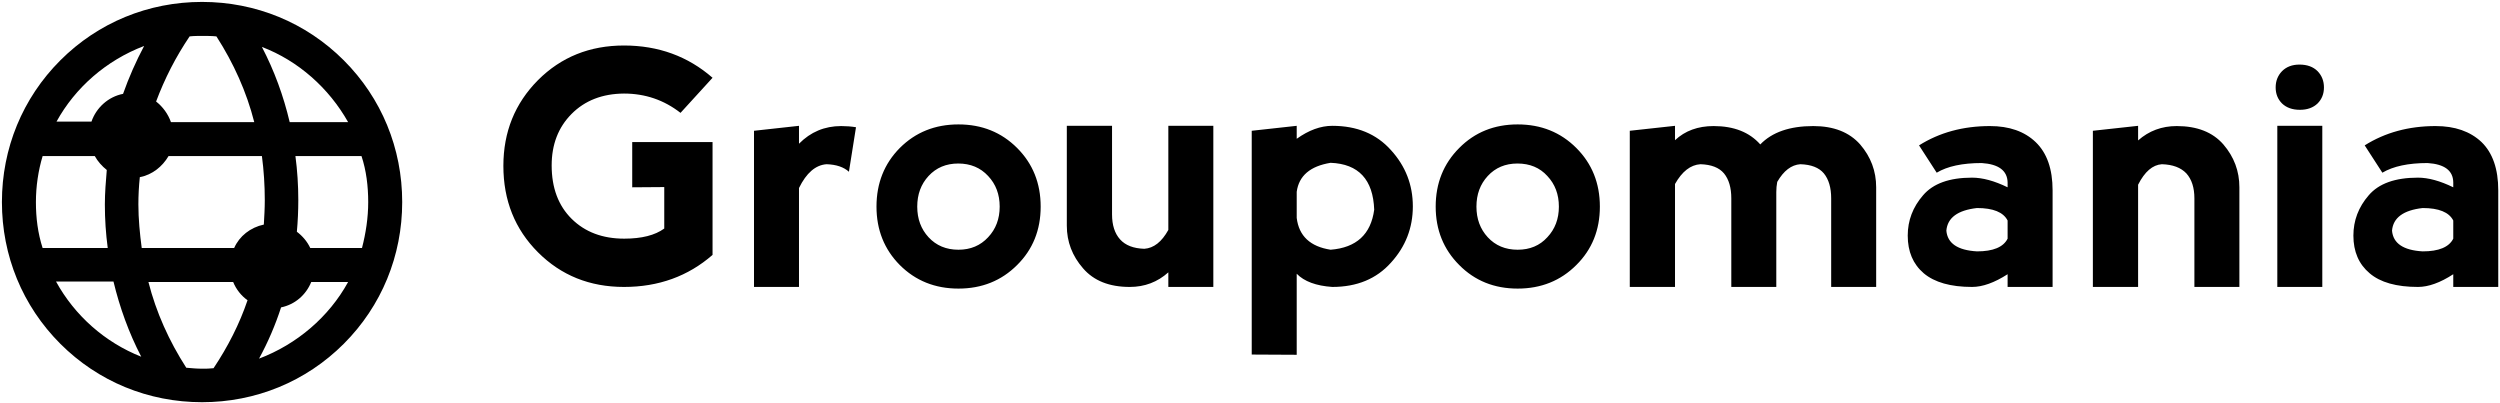
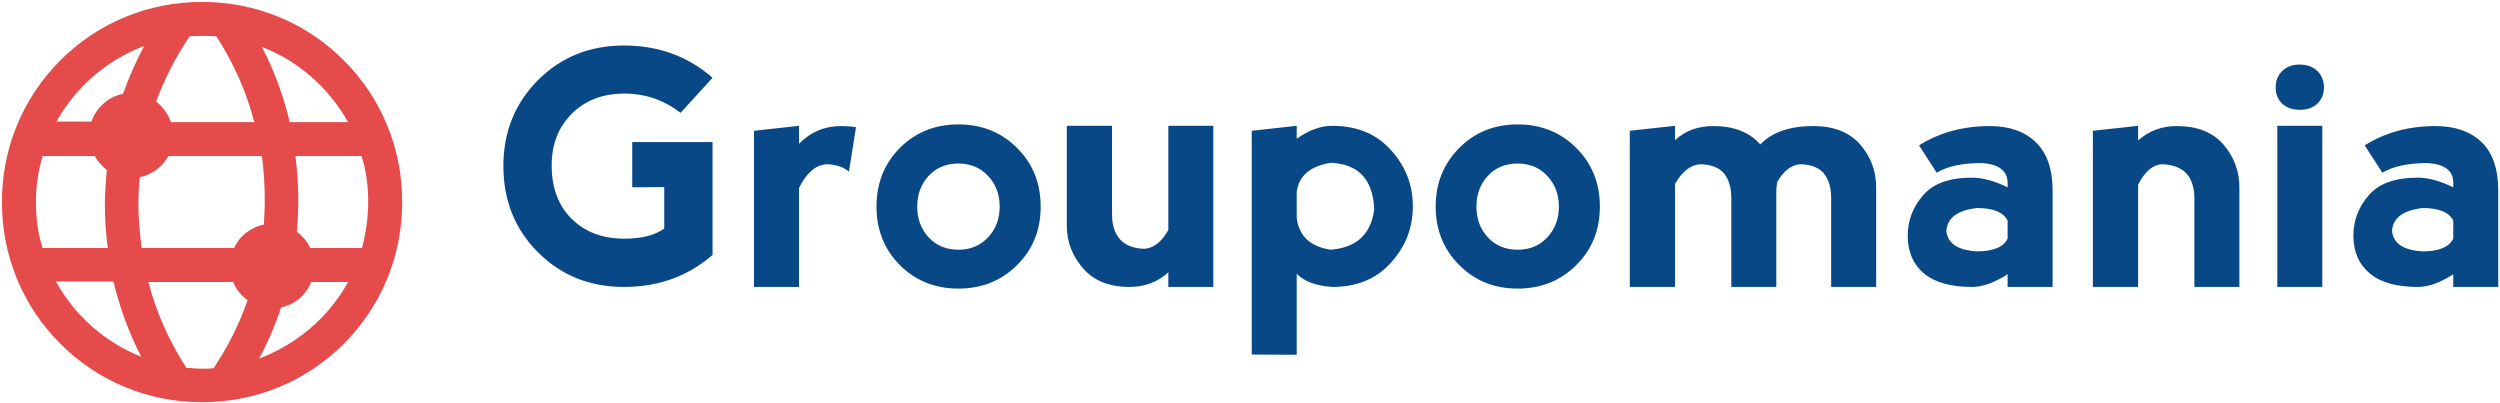
<svg xmlns="http://www.w3.org/2000/svg" data-v-5f19e91b="" width="485" height="78" viewBox="0 0 485 78">
-   <g data-v-5f19e91b="" id="35fa3215-a46c-2dc7-0ca7-44149903aade" fill="black" transform="matrix(4.569688,0,0,4.569688,96.32992,-2.231069)">
+   <g data-v-5f19e91b="" id="35fa3215-a46c-2dc7-0ca7-44149903aade" fill="#084887" transform="matrix(4.569688,0,0,4.569688,96.32992,-2.231069)">
    <path d="M5.41 12.67L5.41 12.67Q3.23 12.67 1.76 11.20L1.76 11.20L1.76 11.20Q0.29 9.73 0.29 7.53L0.29 7.53L0.29 7.53Q0.29 5.37 1.76 3.89L1.76 3.89L1.76 3.89Q3.23 2.42 5.41 2.42L5.41 2.42L5.41 2.42Q7.60 2.42 9.17 3.79L9.17 3.79L7.81 5.28L7.81 5.28Q6.76 4.46 5.41 4.46L5.41 4.46L5.41 4.46Q4.03 4.47 3.18 5.33L3.18 5.33L3.18 5.33Q2.34 6.18 2.34 7.51L2.34 7.51L2.34 7.51Q2.34 8.94 3.19 9.78L3.19 9.78L3.19 9.78Q4.04 10.62 5.42 10.62L5.42 10.62L5.42 10.62Q6.53 10.62 7.12 10.19L7.12 10.19L7.12 8.43L5.76 8.44L5.76 6.52L9.17 6.52L9.17 11.31L9.17 11.31Q7.61 12.67 5.41 12.67L5.41 12.67ZM12.84 5.83L12.84 6.59L12.84 6.59Q13.58 5.84 14.63 5.84L14.63 5.84L14.63 5.84Q14.96 5.84 15.26 5.89L15.26 5.89L14.96 7.78L14.96 7.78Q14.63 7.48 14.01 7.46L14.01 7.46L14.01 7.46Q13.31 7.51 12.84 8.47L12.84 8.47L12.84 12.67L10.93 12.67L10.93 6.04L12.84 5.83ZM19.61 12.74L19.61 12.74Q18.12 12.74 17.12 11.74L17.12 11.74L17.12 11.74Q16.13 10.74 16.13 9.26L16.13 9.26L16.13 9.26Q16.13 7.77 17.12 6.77L17.12 6.77L17.12 6.77Q18.12 5.77 19.61 5.77L19.61 5.77L19.61 5.77Q21.10 5.77 22.10 6.77L22.10 6.77L22.10 6.77Q23.10 7.77 23.10 9.26L23.10 9.26L23.10 9.26Q23.10 10.75 22.10 11.74L22.10 11.74L22.10 11.74Q21.10 12.74 19.61 12.74L19.61 12.74ZM19.61 11.09L19.61 11.09L19.61 11.09Q20.38 11.09 20.87 10.56L20.87 10.56L20.87 10.56Q21.36 10.04 21.36 9.26L21.36 9.26L21.36 9.26Q21.36 8.48 20.87 7.96L20.87 7.96L20.87 7.96Q20.38 7.43 19.60 7.43L19.60 7.43L19.60 7.43Q18.83 7.43 18.34 7.96L18.34 7.96L18.34 7.96Q17.86 8.48 17.86 9.26L17.86 9.26L17.86 9.26Q17.86 10.04 18.34 10.56L18.34 10.56L18.34 10.56Q18.83 11.09 19.61 11.09ZM28.52 10.25L28.52 10.25L28.52 5.83L30.43 5.83L30.43 12.67L28.52 12.67L28.52 12.05L28.52 12.05Q27.83 12.67 26.88 12.67L26.88 12.67L26.88 12.67Q25.58 12.67 24.90 11.88L24.90 11.88L24.90 11.88Q24.21 11.09 24.21 10.07L24.21 10.07L24.21 5.83L26.13 5.83L26.13 9.59L26.13 9.59Q26.13 10.27 26.47 10.65L26.47 10.65L26.47 10.65Q26.81 11.03 27.50 11.05L27.50 11.05L27.50 11.05Q28.10 11.01 28.52 10.25ZM33.97 15.55L32.06 15.54L32.06 6.04L33.97 5.83L33.97 6.38L33.97 6.38Q34.74 5.83 35.48 5.83L35.48 5.83L35.48 5.83Q37.05 5.83 37.97 6.86L37.97 6.86L37.97 6.86Q38.90 7.88 38.90 9.25L38.90 9.25L38.90 9.25Q38.90 10.62 37.97 11.64L37.97 11.64L37.97 11.64Q37.05 12.67 35.48 12.67L35.48 12.67L35.48 12.67Q34.45 12.60 33.97 12.11L33.97 12.11L33.97 15.55ZM33.97 8.63L33.97 8.63L33.97 9.74L33.97 9.74Q34.11 10.89 35.41 11.09L35.41 11.09L35.41 11.09Q37.05 10.96 37.26 9.39L37.26 9.39L37.26 9.39Q37.19 7.47 35.41 7.40L35.41 7.40L35.41 7.40Q34.11 7.61 33.97 8.63ZM43.35 12.74L43.35 12.74Q41.86 12.74 40.87 11.74L40.87 11.74L40.87 11.74Q39.87 10.74 39.87 9.26L39.87 9.26L39.87 9.26Q39.87 7.77 40.87 6.77L40.87 6.77L40.87 6.77Q41.86 5.77 43.35 5.77L43.35 5.77L43.35 5.77Q44.84 5.77 45.84 6.77L45.84 6.77L45.84 6.77Q46.84 7.77 46.84 9.26L46.84 9.26L46.84 9.26Q46.84 10.75 45.84 11.74L45.84 11.74L45.84 11.74Q44.84 12.74 43.35 12.74L43.35 12.74ZM43.35 11.09L43.35 11.09L43.35 11.09Q44.13 11.09 44.61 10.56L44.61 10.56L44.61 10.56Q45.10 10.04 45.10 9.26L45.10 9.26L45.10 9.26Q45.10 8.48 44.61 7.96L44.61 7.96L44.61 7.96Q44.13 7.43 43.34 7.43L43.34 7.43L43.34 7.43Q42.57 7.43 42.08 7.96L42.08 7.96L42.08 7.96Q41.60 8.48 41.60 9.26L41.60 9.26L41.60 9.26Q41.60 10.04 42.08 10.56L42.08 10.56L42.08 10.56Q42.57 11.09 43.35 11.09ZM50.03 8.30L50.03 8.30L50.03 12.67L48.11 12.67L48.11 6.04L50.03 5.83L50.03 6.44L50.03 6.44Q50.67 5.84 51.67 5.84L51.67 5.84L51.67 5.84Q52.96 5.84 53.65 6.62L53.65 6.62L53.65 6.62Q54.40 5.84 55.90 5.84L55.90 5.84L55.90 5.84Q57.20 5.84 57.89 6.62L57.89 6.62L57.89 6.62Q58.57 7.41 58.57 8.44L58.57 8.44L58.57 12.67L56.66 12.67L56.66 8.91L56.66 8.91Q56.66 8.23 56.35 7.85L56.35 7.85L56.35 7.85Q56.04 7.48 55.35 7.46L55.35 7.46L55.35 7.46Q54.78 7.50 54.37 8.21L54.37 8.21L54.37 8.21Q54.33 8.42 54.33 8.64L54.33 8.64L54.33 12.67L52.42 12.67L52.42 8.91L52.42 8.91Q52.42 8.23 52.11 7.85L52.11 7.85L52.11 7.85Q51.80 7.48 51.11 7.46L51.11 7.46L51.11 7.46Q50.48 7.50 50.03 8.30ZM61.14 7.82L60.39 6.66L60.39 6.66Q61.69 5.84 63.40 5.84L63.40 5.84L63.40 5.84Q64.63 5.84 65.34 6.52L65.34 6.52L65.34 6.52Q66.06 7.21 66.06 8.57L66.06 8.57L66.06 12.67L64.15 12.67L64.15 12.13L64.15 12.13Q63.31 12.67 62.64 12.67L62.64 12.67L62.64 12.67Q61.28 12.67 60.59 12.09L60.59 12.09L60.59 12.09Q59.91 11.51 59.91 10.49L59.91 10.49L59.91 10.49Q59.91 9.53 60.56 8.78L60.56 8.78L60.56 8.78Q61.20 8.03 62.64 8.03L62.64 8.03L62.64 8.03Q63.31 8.03 64.15 8.44L64.15 8.44L64.15 8.23L64.15 8.23Q64.13 7.48 63.05 7.41L63.05 7.41L63.05 7.41Q61.82 7.41 61.14 7.82L61.14 7.82ZM64.15 10.62L64.15 10.62L64.15 9.85L64.15 9.85Q63.88 9.32 62.85 9.32L62.85 9.32L62.85 9.32Q61.62 9.46 61.55 10.28L61.55 10.28L61.55 10.28Q61.62 11.09 62.85 11.16L62.85 11.16L62.85 11.16Q63.88 11.16 64.15 10.62ZM69.69 8.33L69.69 8.33L69.69 12.67L67.77 12.67L67.77 6.04L69.69 5.83L69.69 6.45L69.69 6.45Q70.38 5.84 71.33 5.84L71.33 5.84L71.33 5.84Q72.63 5.84 73.31 6.62L73.31 6.62L73.31 6.62Q73.99 7.41 73.99 8.44L73.99 8.44L73.99 12.67L72.08 12.67L72.08 8.91L72.08 8.91Q72.08 8.23 71.74 7.85L71.74 7.85L71.74 7.85Q71.39 7.48 70.70 7.46L70.70 7.46L70.70 7.46Q70.11 7.50 69.69 8.33ZM77.51 12.67L75.60 12.67L75.60 5.83L77.51 5.83L77.51 12.67ZM75.53 4.20L75.53 4.20L75.53 4.20Q75.53 4.61 75.80 4.88L75.80 4.88L75.80 4.88Q76.08 5.15 76.56 5.15L76.56 5.15L76.56 5.15Q77.03 5.15 77.31 4.88L77.31 4.88L77.31 4.88Q77.58 4.61 77.58 4.20L77.58 4.20L77.58 4.20Q77.58 3.79 77.31 3.51L77.31 3.51L77.31 3.51Q77.03 3.23 76.54 3.23L76.54 3.23L76.54 3.23Q76.08 3.23 75.80 3.51L75.80 3.51L75.80 3.51Q75.53 3.79 75.53 4.20ZM80.06 7.82L79.31 6.66L79.31 6.66Q80.61 5.84 82.32 5.84L82.32 5.84L82.32 5.84Q83.55 5.84 84.27 6.52L84.27 6.52L84.27 6.52Q84.98 7.21 84.98 8.57L84.98 8.57L84.98 12.67L83.07 12.67L83.07 12.13L83.07 12.13Q82.24 12.67 81.57 12.67L81.57 12.67L81.57 12.67Q80.20 12.67 79.52 12.09L79.52 12.09L79.52 12.09Q78.83 11.51 78.83 10.49L78.83 10.49L78.83 10.49Q78.83 9.53 79.48 8.78L79.48 8.78L79.48 8.78Q80.12 8.03 81.57 8.03L81.57 8.03L81.57 8.03Q82.23 8.03 83.07 8.44L83.07 8.44L83.07 8.23L83.07 8.23Q83.06 7.48 81.98 7.41L81.98 7.41L81.98 7.41Q80.75 7.41 80.06 7.82L80.06 7.82ZM83.07 10.62L83.07 10.62L83.07 9.85L83.07 9.85Q82.80 9.32 81.77 9.32L81.77 9.32L81.77 9.32Q80.54 9.46 80.47 10.28L80.47 10.28L80.47 10.28Q80.54 11.09 81.77 11.16L81.77 11.16L81.77 11.16Q82.80 11.16 83.07 10.62Z" />
  </g>
-   <g data-v-5f19e91b="" id="c3a0a99d-5b99-a49f-d46f-4168a2d07e26" transform="matrix(0.9288891,0,0,0.9288891,183.1778,-199.5245)" stroke="none" fill="black">
+   <g data-v-5f19e91b="" id="c3a0a99d-5b99-a49f-d46f-4168a2d07e26" transform="matrix(0.9288891,0,0,0.9288891,183.1778,-199.5245)" stroke="none" fill="#e54b4b">
    <switch>
      <g>
        <path d="M-155 298.8c11.2 0 21.7-4.3 29.6-12.2 7.9-7.9 12.2-18.4 12.2-29.6 0-11.2-4.3-21.7-12.2-29.6-7.9-7.9-18.4-12.2-29.6-12.2s-21.7 4.3-29.6 12.2c-7.9 7.9-12.2 18.4-12.2 29.6 0 11.2 4.3 21.7 12.2 29.6 7.9 7.9 18.4 12.2 29.6 12.2zm2.4-7.1c-.8.1-1.6.1-2.4.1-1.1 0-2.2-.1-3.3-.2-3.6-5.6-6.3-11.6-7.9-17.9h17.7c.6 1.5 1.7 2.9 3 3.8-1.7 5-4.1 9.7-7.1 14.2zm9.5-2c1.9-3.5 3.4-7 4.6-10.7 2.9-.6 5.2-2.6 6.3-5.3h7.7c-4 7.3-10.7 13-18.6 16zm22.8-32.7c0 3.3-.5 6.5-1.3 9.6h-10.8c-.6-1.3-1.6-2.5-2.8-3.4.2-2.2.3-4.4.3-6.6 0-3.1-.2-6.2-.6-9.2h13.8c1 3 1.4 6.3 1.4 9.6zm-4.2-16.7h-12.2c-1.3-5.5-3.2-10.7-5.8-15.7 7.6 2.9 14 8.6 18 15.7zm-17.4 16.3c0 1.7-.1 3.4-.2 5.1-2.8.6-5.1 2.4-6.2 4.9h-19.3c-.4-3-.7-6.1-.7-9.1 0-1.9.1-3.8.3-5.7 2.6-.5 4.7-2.2 6-4.4h19.5c.4 3 .6 6.1.6 9.2zm-15.7-34.2c.9-.1 1.8-.1 2.6-.1 1 0 2 0 3 .1 3.6 5.6 6.3 11.6 7.9 17.9h-17.4c-.6-1.7-1.7-3.2-3.1-4.3 1.8-4.8 4.1-9.3 7-13.6zm-9.5 2c-1.7 3.2-3.2 6.6-4.4 10-3.1.6-5.6 2.9-6.6 5.8h-7.3c3.9-7.1 10.4-12.8 18.3-15.8zm-22.6 32.6c0-3.3.5-6.6 1.4-9.6h10.9c.6 1.1 1.5 2.1 2.5 2.9-.2 2.4-.4 4.8-.4 7.2 0 3.1.2 6.1.6 9.1h-13.6c-1-3.1-1.4-6.3-1.4-9.6zm16.2 16.6c1.3 5.4 3.2 10.7 5.8 15.7-7.6-3-13.9-8.6-17.8-15.7h12z" />
      </g>
    </switch>
  </g>
</svg>
